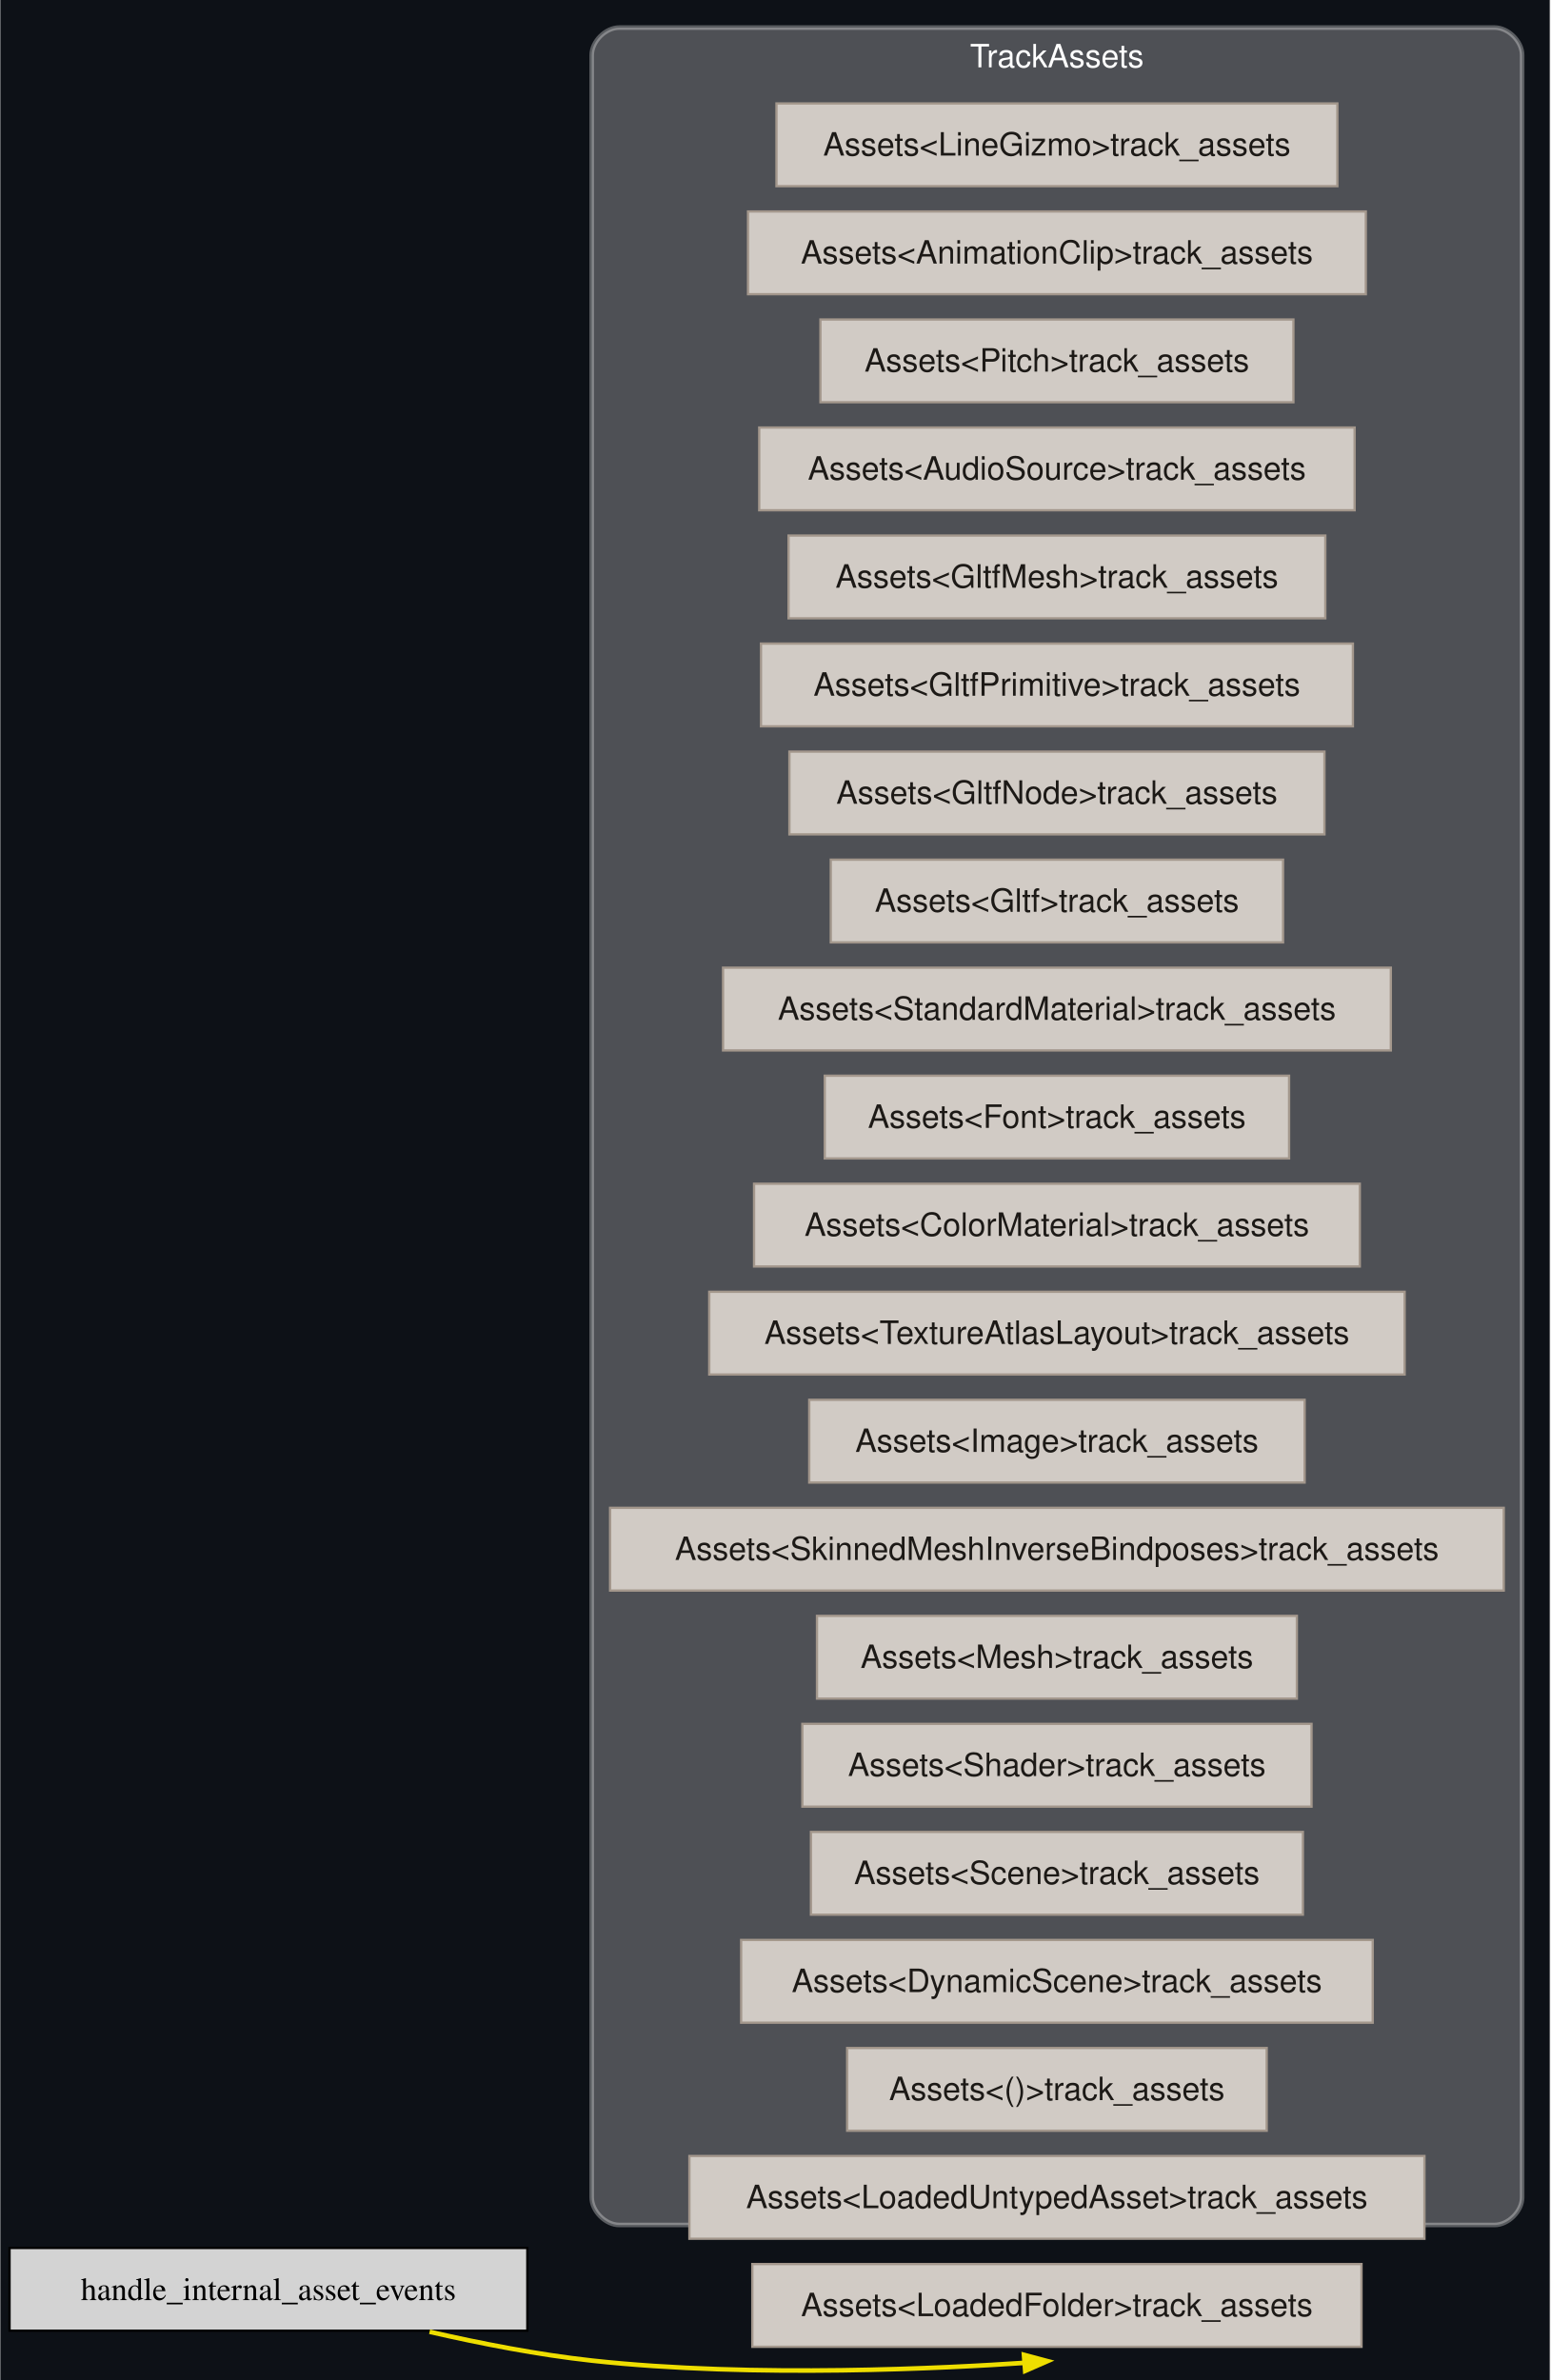
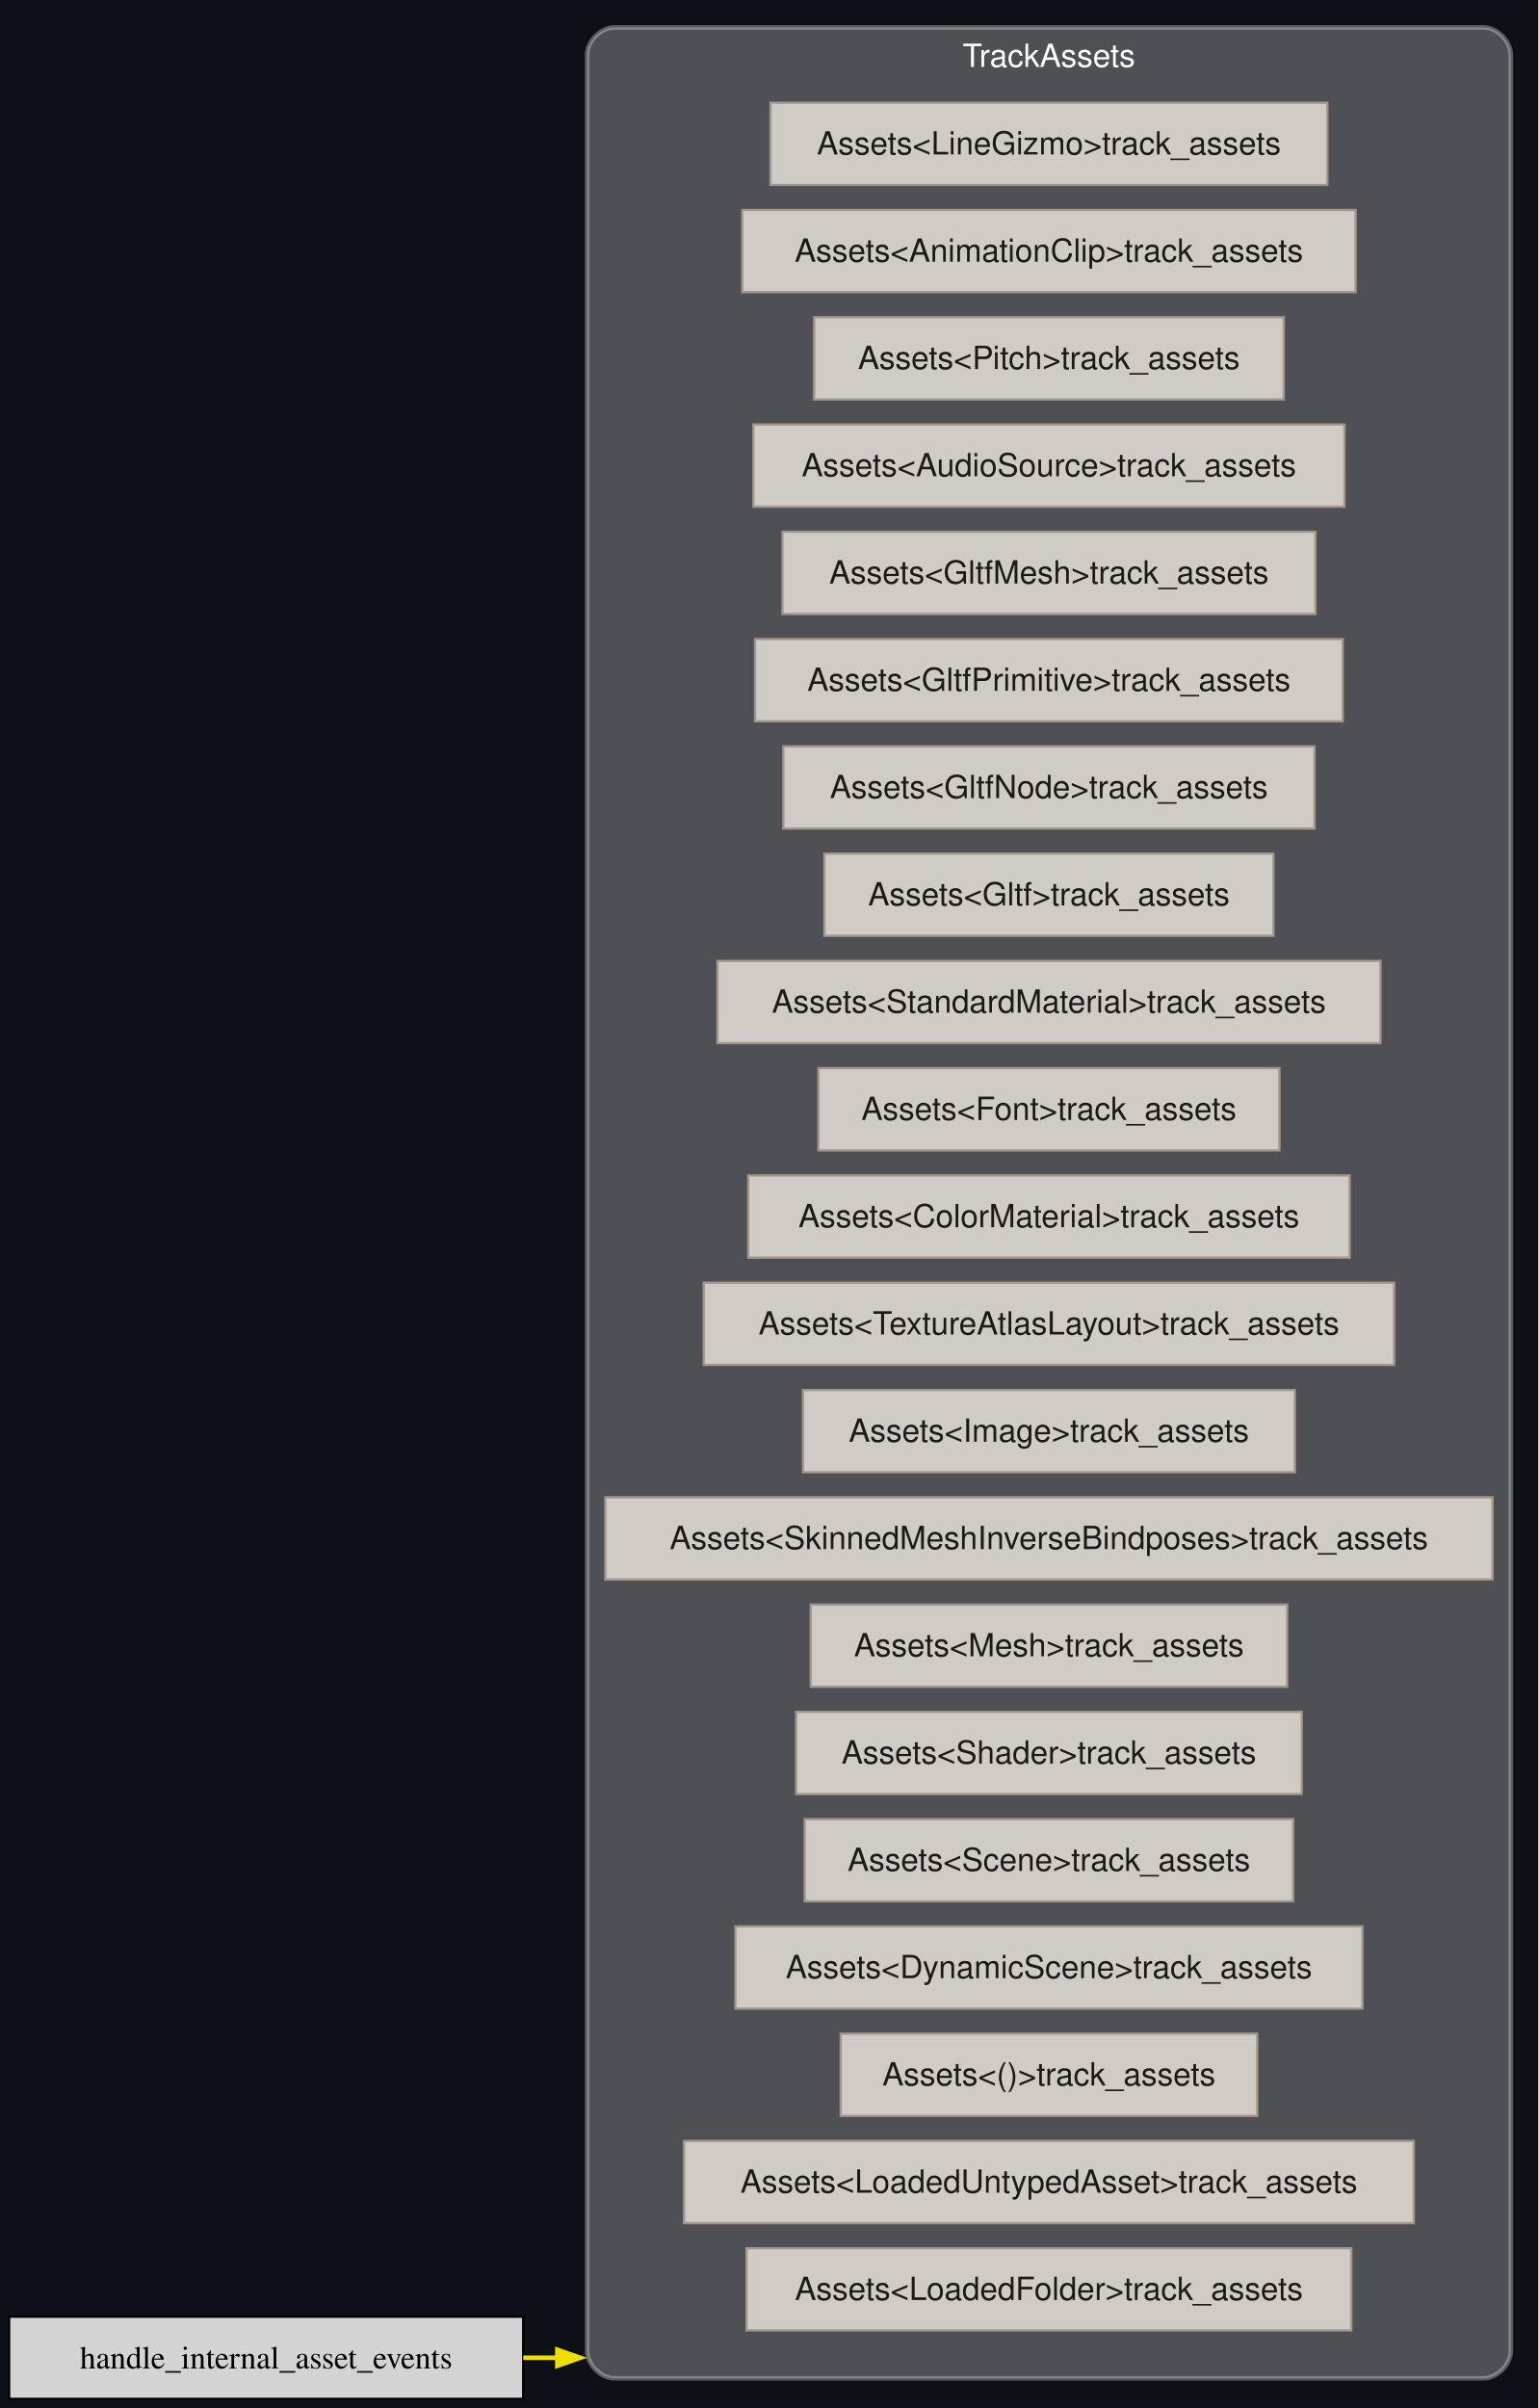
- <svg xmlns="http://www.w3.org/2000/svg" xmlns:xlink="http://www.w3.org/1999/xlink" width="674pt" height="1035pt" viewBox="0.00 0.00 674.00 1035.45">
-   <g id="graph0" class="graph" transform="scale(1 1) rotate(0) translate(4 1031.45)">
-     <polygon fill="#0d1117" stroke="none" points="-4,4 -4,-1031.45 670,-1031.45 670,4 -4,4" />
+ <svg xmlns="http://www.w3.org/2000/svg" xmlns:xlink="http://www.w3.org/1999/xlink" width="674pt" height="1055pt" viewBox="0.00 0.00 674.00 1055.00">
+   <g id="graph0" class="graph" transform="scale(1 1) rotate(0) translate(4 1051)">
+     <polygon fill="#0d1117" stroke="none" points="-4,4 -4,-1051 670,-1051 670,4 -4,4" />
    <g id="clust1" class="cluster">
      <g id="a_clust1">
        <a xlink:title="TrackAssets">
-           <path fill="#ffffff" fill-opacity="0.267" stroke="#ffffff" stroke-width="2" stroke-opacity="0.314" d="M265.25,-63.45C265.25,-63.45 646,-63.45 646,-63.45 652,-63.45 658,-69.45 658,-75.45 658,-75.45 658,-1007.45 658,-1007.45 658,-1013.45 652,-1019.45 646,-1019.45 646,-1019.45 265.25,-1019.45 265.25,-1019.45 259.25,-1019.45 253.25,-1013.45 253.25,-1007.45 253.25,-1007.45 253.25,-75.45 253.25,-75.45 253.25,-69.45 259.25,-63.45 265.25,-63.45" />
-           <text text-anchor="middle" x="455.62" y="-1002.15" font-family="Helvetica,sans-Serif" font-size="14.00" fill="#ffffff">TrackAssets</text>
+           <path fill="#ffffff" fill-opacity="0.267" stroke="#ffffff" stroke-width="2" stroke-opacity="0.314" d="M265.25,-9C265.25,-9 646,-9 646,-9 652,-9 658,-15 658,-21 658,-21 658,-1027 658,-1027 658,-1033 652,-1039 646,-1039 646,-1039 265.25,-1039 265.25,-1039 259.25,-1039 253.25,-1033 253.25,-1027 253.25,-1027 253.25,-21 253.25,-21 253.25,-15 259.25,-9 265.25,-9" />
+           <text text-anchor="middle" x="455.62" y="-1021.7" font-family="Helvetica,sans-Serif" font-size="14.00" fill="#ffffff">TrackAssets</text>
        </a>
      </g>
    </g>
    <g id="node2" class="node">
      <g id="a_node2">
        <a xlink:title="bevy_asset::assets::Assets&lt;bevy_asset::folder::LoadedFolder&gt;::track_assets">
-           <polygon fill="#d1cbc5" stroke="#a3978c" points="588.12,-46.45 323.12,-46.45 323.12,-10.45 588.12,-10.45 588.12,-46.45" />
-           <text text-anchor="middle" x="455.62" y="-23.77" font-family="Helvetica,sans-Serif" font-size="14.00" fill="#1c1916">Assets&lt;LoadedFolder&gt;track_assets</text>
+           <polygon fill="#d1cbc5" stroke="#a3978c" points="588.12,-66 323.12,-66 323.12,-30 588.12,-30 588.12,-66" />
+           <text text-anchor="middle" x="455.62" y="-43.33" font-family="Helvetica,sans-Serif" font-size="14.00" fill="#1c1916">Assets&lt;LoadedFolder&gt;track_assets</text>
        </a>
      </g>
    </g>
    <g id="node3" class="node">
      <g id="a_node3">
        <a xlink:title="bevy_asset::assets::Assets&lt;bevy_asset::assets::LoadedUntypedAsset&gt;::track_assets">
-           <polygon fill="#d1cbc5" stroke="#a3978c" points="615.5,-93.45 295.75,-93.45 295.75,-57.45 615.5,-57.45 615.5,-93.45" />
-           <text text-anchor="middle" x="455.62" y="-70.77" font-family="Helvetica,sans-Serif" font-size="14.00" fill="#1c1916">Assets&lt;LoadedUntypedAsset&gt;track_assets</text>
+           <polygon fill="#d1cbc5" stroke="#a3978c" points="615.5,-113 295.75,-113 295.75,-77 615.5,-77 615.5,-113" />
+           <text text-anchor="middle" x="455.62" y="-90.33" font-family="Helvetica,sans-Serif" font-size="14.00" fill="#1c1916">Assets&lt;LoadedUntypedAsset&gt;track_assets</text>
        </a>
      </g>
    </g>
    <g id="node4" class="node">
      <g id="a_node4">
        <a xlink:title="bevy_asset::assets::Assets&lt;()&gt;::track_assets">
-           <polygon fill="#d1cbc5" stroke="#a3978c" points="546.88,-140.45 364.38,-140.45 364.38,-104.45 546.88,-104.45 546.88,-140.45" />
-           <text text-anchor="middle" x="455.62" y="-117.77" font-family="Helvetica,sans-Serif" font-size="14.00" fill="#1c1916">Assets&lt;()&gt;track_assets</text>
+           <polygon fill="#d1cbc5" stroke="#a3978c" points="546.88,-160 364.38,-160 364.38,-124 546.88,-124 546.88,-160" />
+           <text text-anchor="middle" x="455.62" y="-137.32" font-family="Helvetica,sans-Serif" font-size="14.00" fill="#1c1916">Assets&lt;()&gt;track_assets</text>
        </a>
      </g>
    </g>
    <g id="node5" class="node">
      <g id="a_node5">
        <a xlink:title="bevy_asset::assets::Assets&lt;bevy_scene::dynamic_scene::DynamicScene&gt;::track_assets">
-           <polygon fill="#d1cbc5" stroke="#a3978c" points="593,-187.45 318.25,-187.45 318.25,-151.45 593,-151.45 593,-187.45" />
-           <text text-anchor="middle" x="455.62" y="-164.77" font-family="Helvetica,sans-Serif" font-size="14.00" fill="#1c1916">Assets&lt;DynamicScene&gt;track_assets</text>
+           <polygon fill="#d1cbc5" stroke="#a3978c" points="593,-207 318.25,-207 318.25,-171 593,-171 593,-207" />
+           <text text-anchor="middle" x="455.62" y="-184.32" font-family="Helvetica,sans-Serif" font-size="14.00" fill="#1c1916">Assets&lt;DynamicScene&gt;track_assets</text>
        </a>
      </g>
    </g>
    <g id="node6" class="node">
      <g id="a_node6">
        <a xlink:title="bevy_asset::assets::Assets&lt;bevy_scene::scene::Scene&gt;::track_assets">
-           <polygon fill="#d1cbc5" stroke="#a3978c" points="562.62,-234.45 348.62,-234.45 348.62,-198.45 562.62,-198.45 562.62,-234.45" />
-           <text text-anchor="middle" x="455.62" y="-211.77" font-family="Helvetica,sans-Serif" font-size="14.00" fill="#1c1916">Assets&lt;Scene&gt;track_assets</text>
+           <polygon fill="#d1cbc5" stroke="#a3978c" points="562.62,-254 348.62,-254 348.62,-218 562.62,-218 562.62,-254" />
+           <text text-anchor="middle" x="455.62" y="-231.32" font-family="Helvetica,sans-Serif" font-size="14.00" fill="#1c1916">Assets&lt;Scene&gt;track_assets</text>
        </a>
      </g>
    </g>
    <g id="node7" class="node">
      <g id="a_node7">
        <a xlink:title="bevy_asset::assets::Assets&lt;bevy_render::render_resource::shader::Shader&gt;::track_assets">
-           <polygon fill="#d1cbc5" stroke="#a3978c" points="566.38,-281.45 344.88,-281.45 344.88,-245.45 566.38,-245.45 566.38,-281.45" />
-           <text text-anchor="middle" x="455.62" y="-258.77" font-family="Helvetica,sans-Serif" font-size="14.00" fill="#1c1916">Assets&lt;Shader&gt;track_assets</text>
+           <polygon fill="#d1cbc5" stroke="#a3978c" points="566.38,-301 344.88,-301 344.88,-265 566.38,-265 566.38,-301" />
+           <text text-anchor="middle" x="455.62" y="-278.32" font-family="Helvetica,sans-Serif" font-size="14.00" fill="#1c1916">Assets&lt;Shader&gt;track_assets</text>
        </a>
      </g>
    </g>
    <g id="node8" class="node">
      <g id="a_node8">
        <a xlink:title="bevy_asset::assets::Assets&lt;bevy_render::mesh::mesh::Mesh&gt;::track_assets">
-           <polygon fill="#d1cbc5" stroke="#a3978c" points="560,-328.45 351.25,-328.45 351.25,-292.45 560,-292.45 560,-328.45" />
-           <text text-anchor="middle" x="455.62" y="-305.77" font-family="Helvetica,sans-Serif" font-size="14.00" fill="#1c1916">Assets&lt;Mesh&gt;track_assets</text>
+           <polygon fill="#d1cbc5" stroke="#a3978c" points="560,-348 351.25,-348 351.25,-312 560,-312 560,-348" />
+           <text text-anchor="middle" x="455.62" y="-325.32" font-family="Helvetica,sans-Serif" font-size="14.00" fill="#1c1916">Assets&lt;Mesh&gt;track_assets</text>
        </a>
      </g>
    </g>
    <g id="node9" class="node">
      <g id="a_node9">
        <a xlink:title="bevy_asset::assets::Assets&lt;bevy_render::mesh::mesh::skinning::SkinnedMeshInverseBindposes&gt;::track_assets">
-           <polygon fill="#d1cbc5" stroke="#a3978c" points="650,-375.45 261.25,-375.45 261.25,-339.45 650,-339.45 650,-375.45" />
-           <text text-anchor="middle" x="455.62" y="-352.77" font-family="Helvetica,sans-Serif" font-size="14.00" fill="#1c1916">Assets&lt;SkinnedMeshInverseBindposes&gt;track_assets</text>
+           <polygon fill="#d1cbc5" stroke="#a3978c" points="650,-395 261.25,-395 261.25,-359 650,-359 650,-395" />
+           <text text-anchor="middle" x="455.62" y="-372.32" font-family="Helvetica,sans-Serif" font-size="14.00" fill="#1c1916">Assets&lt;SkinnedMeshInverseBindposes&gt;track_assets</text>
        </a>
      </g>
    </g>
    <g id="node10" class="node">
      <g id="a_node10">
        <a xlink:title="bevy_asset::assets::Assets&lt;bevy_render::texture::image::Image&gt;::track_assets">
-           <polygon fill="#d1cbc5" stroke="#a3978c" points="563.38,-422.45 347.88,-422.45 347.88,-386.45 563.38,-386.45 563.38,-422.45" />
-           <text text-anchor="middle" x="455.62" y="-399.77" font-family="Helvetica,sans-Serif" font-size="14.00" fill="#1c1916">Assets&lt;Image&gt;track_assets</text>
+           <polygon fill="#d1cbc5" stroke="#a3978c" points="563.38,-442 347.88,-442 347.88,-406 563.38,-406 563.38,-442" />
+           <text text-anchor="middle" x="455.62" y="-419.32" font-family="Helvetica,sans-Serif" font-size="14.00" fill="#1c1916">Assets&lt;Image&gt;track_assets</text>
        </a>
      </g>
    </g>
    <g id="node11" class="node">
      <g id="a_node11">
        <a xlink:title="bevy_asset::assets::Assets&lt;bevy_sprite::texture_atlas::TextureAtlasLayout&gt;::track_assets">
-           <polygon fill="#d1cbc5" stroke="#a3978c" points="606.88,-469.45 304.38,-469.45 304.38,-433.45 606.88,-433.45 606.88,-469.45" />
-           <text text-anchor="middle" x="455.62" y="-446.77" font-family="Helvetica,sans-Serif" font-size="14.00" fill="#1c1916">Assets&lt;TextureAtlasLayout&gt;track_assets</text>
+           <polygon fill="#d1cbc5" stroke="#a3978c" points="606.88,-489 304.38,-489 304.38,-453 606.88,-453 606.88,-489" />
+           <text text-anchor="middle" x="455.62" y="-466.32" font-family="Helvetica,sans-Serif" font-size="14.00" fill="#1c1916">Assets&lt;TextureAtlasLayout&gt;track_assets</text>
        </a>
      </g>
    </g>
    <g id="node12" class="node">
      <g id="a_node12">
        <a xlink:title="bevy_asset::assets::Assets&lt;bevy_sprite::mesh2d::color_material::ColorMaterial&gt;::track_assets">
-           <polygon fill="#d1cbc5" stroke="#a3978c" points="587.38,-516.45 323.88,-516.45 323.88,-480.45 587.38,-480.45 587.38,-516.45" />
-           <text text-anchor="middle" x="455.62" y="-493.77" font-family="Helvetica,sans-Serif" font-size="14.00" fill="#1c1916">Assets&lt;ColorMaterial&gt;track_assets</text>
+           <polygon fill="#d1cbc5" stroke="#a3978c" points="587.38,-536 323.88,-536 323.88,-500 587.38,-500 587.38,-536" />
+           <text text-anchor="middle" x="455.62" y="-513.33" font-family="Helvetica,sans-Serif" font-size="14.00" fill="#1c1916">Assets&lt;ColorMaterial&gt;track_assets</text>
        </a>
      </g>
    </g>
    <g id="node13" class="node">
      <g id="a_node13">
        <a xlink:title="bevy_asset::assets::Assets&lt;bevy_text::font::Font&gt;::track_assets">
-           <polygon fill="#d1cbc5" stroke="#a3978c" points="556.62,-563.45 354.62,-563.45 354.62,-527.45 556.62,-527.45 556.62,-563.45" />
-           <text text-anchor="middle" x="455.62" y="-540.77" font-family="Helvetica,sans-Serif" font-size="14.00" fill="#1c1916">Assets&lt;Font&gt;track_assets</text>
+           <polygon fill="#d1cbc5" stroke="#a3978c" points="556.62,-583 354.62,-583 354.62,-547 556.62,-547 556.62,-583" />
+           <text text-anchor="middle" x="455.62" y="-560.33" font-family="Helvetica,sans-Serif" font-size="14.00" fill="#1c1916">Assets&lt;Font&gt;track_assets</text>
        </a>
      </g>
    </g>
    <g id="node14" class="node">
      <g id="a_node14">
        <a xlink:title="bevy_asset::assets::Assets&lt;bevy_pbr::pbr_material::StandardMaterial&gt;::track_assets">
-           <polygon fill="#d1cbc5" stroke="#a3978c" points="600.88,-610.45 310.38,-610.45 310.38,-574.45 600.88,-574.45 600.88,-610.45" />
-           <text text-anchor="middle" x="455.62" y="-587.77" font-family="Helvetica,sans-Serif" font-size="14.00" fill="#1c1916">Assets&lt;StandardMaterial&gt;track_assets</text>
+           <polygon fill="#d1cbc5" stroke="#a3978c" points="600.88,-630 310.38,-630 310.38,-594 600.88,-594 600.88,-630" />
+           <text text-anchor="middle" x="455.62" y="-607.33" font-family="Helvetica,sans-Serif" font-size="14.00" fill="#1c1916">Assets&lt;StandardMaterial&gt;track_assets</text>
        </a>
      </g>
    </g>
    <g id="node15" class="node">
      <g id="a_node15">
        <a xlink:title="bevy_asset::assets::Assets&lt;bevy_gltf::Gltf&gt;::track_assets">
-           <polygon fill="#d1cbc5" stroke="#a3978c" points="554,-657.45 357.25,-657.45 357.25,-621.45 554,-621.45 554,-657.45" />
-           <text text-anchor="middle" x="455.62" y="-634.77" font-family="Helvetica,sans-Serif" font-size="14.00" fill="#1c1916">Assets&lt;Gltf&gt;track_assets</text>
+           <polygon fill="#d1cbc5" stroke="#a3978c" points="554,-677 357.25,-677 357.25,-641 554,-641 554,-677" />
+           <text text-anchor="middle" x="455.62" y="-654.33" font-family="Helvetica,sans-Serif" font-size="14.00" fill="#1c1916">Assets&lt;Gltf&gt;track_assets</text>
        </a>
      </g>
    </g>
    <g id="node16" class="node">
      <g id="a_node16">
        <a xlink:title="bevy_asset::assets::Assets&lt;bevy_gltf::GltfNode&gt;::track_assets">
-           <polygon fill="#d1cbc5" stroke="#a3978c" points="572,-704.45 339.25,-704.45 339.25,-668.45 572,-668.45 572,-704.45" />
-           <text text-anchor="middle" x="455.62" y="-681.77" font-family="Helvetica,sans-Serif" font-size="14.00" fill="#1c1916">Assets&lt;GltfNode&gt;track_assets</text>
+           <polygon fill="#d1cbc5" stroke="#a3978c" points="572,-724 339.25,-724 339.25,-688 572,-688 572,-724" />
+           <text text-anchor="middle" x="455.62" y="-701.33" font-family="Helvetica,sans-Serif" font-size="14.00" fill="#1c1916">Assets&lt;GltfNode&gt;track_assets</text>
        </a>
      </g>
    </g>
    <g id="node17" class="node">
      <g id="a_node17">
        <a xlink:title="bevy_asset::assets::Assets&lt;bevy_gltf::GltfPrimitive&gt;::track_assets">
-           <polygon fill="#d1cbc5" stroke="#a3978c" points="584.38,-751.45 326.88,-751.45 326.88,-715.45 584.38,-715.45 584.38,-751.45" />
-           <text text-anchor="middle" x="455.62" y="-728.77" font-family="Helvetica,sans-Serif" font-size="14.00" fill="#1c1916">Assets&lt;GltfPrimitive&gt;track_assets</text>
+           <polygon fill="#d1cbc5" stroke="#a3978c" points="584.38,-771 326.88,-771 326.88,-735 584.38,-735 584.38,-771" />
+           <text text-anchor="middle" x="455.62" y="-748.33" font-family="Helvetica,sans-Serif" font-size="14.00" fill="#1c1916">Assets&lt;GltfPrimitive&gt;track_assets</text>
        </a>
      </g>
    </g>
    <g id="node18" class="node">
      <g id="a_node18">
        <a xlink:title="bevy_asset::assets::Assets&lt;bevy_gltf::GltfMesh&gt;::track_assets">
-           <polygon fill="#d1cbc5" stroke="#a3978c" points="572.38,-798.45 338.88,-798.45 338.88,-762.45 572.38,-762.45 572.38,-798.45" />
-           <text text-anchor="middle" x="455.62" y="-775.77" font-family="Helvetica,sans-Serif" font-size="14.00" fill="#1c1916">Assets&lt;GltfMesh&gt;track_assets</text>
+           <polygon fill="#d1cbc5" stroke="#a3978c" points="572.38,-818 338.88,-818 338.88,-782 572.38,-782 572.38,-818" />
+           <text text-anchor="middle" x="455.62" y="-795.33" font-family="Helvetica,sans-Serif" font-size="14.00" fill="#1c1916">Assets&lt;GltfMesh&gt;track_assets</text>
        </a>
      </g>
    </g>
    <g id="node19" class="node">
      <g id="a_node19">
        <a xlink:title="bevy_asset::assets::Assets&lt;bevy_audio::audio_source::AudioSource&gt;::track_assets">
-           <polygon fill="#d1cbc5" stroke="#a3978c" points="585.12,-845.45 326.12,-845.45 326.12,-809.45 585.12,-809.45 585.12,-845.45" />
-           <text text-anchor="middle" x="455.62" y="-822.77" font-family="Helvetica,sans-Serif" font-size="14.00" fill="#1c1916">Assets&lt;AudioSource&gt;track_assets</text>
+           <polygon fill="#d1cbc5" stroke="#a3978c" points="585.12,-865 326.12,-865 326.12,-829 585.12,-829 585.12,-865" />
+           <text text-anchor="middle" x="455.62" y="-842.33" font-family="Helvetica,sans-Serif" font-size="14.00" fill="#1c1916">Assets&lt;AudioSource&gt;track_assets</text>
        </a>
      </g>
    </g>
    <g id="node20" class="node">
      <g id="a_node20">
        <a xlink:title="bevy_asset::assets::Assets&lt;bevy_audio::pitch::Pitch&gt;::track_assets">
-           <polygon fill="#d1cbc5" stroke="#a3978c" points="558.5,-892.45 352.75,-892.45 352.75,-856.45 558.5,-856.45 558.5,-892.45" />
-           <text text-anchor="middle" x="455.62" y="-869.77" font-family="Helvetica,sans-Serif" font-size="14.00" fill="#1c1916">Assets&lt;Pitch&gt;track_assets</text>
+           <polygon fill="#d1cbc5" stroke="#a3978c" points="558.5,-912 352.75,-912 352.75,-876 558.5,-876 558.5,-912" />
+           <text text-anchor="middle" x="455.62" y="-889.33" font-family="Helvetica,sans-Serif" font-size="14.00" fill="#1c1916">Assets&lt;Pitch&gt;track_assets</text>
        </a>
      </g>
    </g>
    <g id="node21" class="node">
      <g id="a_node21">
        <a xlink:title="bevy_asset::assets::Assets&lt;bevy_animation::AnimationClip&gt;::track_assets">
-           <polygon fill="#d1cbc5" stroke="#a3978c" points="590,-939.45 321.25,-939.45 321.25,-903.45 590,-903.45 590,-939.45" />
-           <text text-anchor="middle" x="455.62" y="-916.77" font-family="Helvetica,sans-Serif" font-size="14.00" fill="#1c1916">Assets&lt;AnimationClip&gt;track_assets</text>
+           <polygon fill="#d1cbc5" stroke="#a3978c" points="590,-959 321.25,-959 321.25,-923 590,-923 590,-959" />
+           <text text-anchor="middle" x="455.62" y="-936.33" font-family="Helvetica,sans-Serif" font-size="14.00" fill="#1c1916">Assets&lt;AnimationClip&gt;track_assets</text>
        </a>
      </g>
    </g>
    <g id="node22" class="node">
      <g id="a_node22">
        <a xlink:title="bevy_asset::assets::Assets&lt;bevy_gizmos::LineGizmo&gt;::track_assets">
-           <polygon fill="#d1cbc5" stroke="#a3978c" points="577.62,-986.45 333.62,-986.45 333.62,-950.45 577.62,-950.45 577.62,-986.45" />
-           <text text-anchor="middle" x="455.62" y="-963.77" font-family="Helvetica,sans-Serif" font-size="14.00" fill="#1c1916">Assets&lt;LineGizmo&gt;track_assets</text>
+           <polygon fill="#d1cbc5" stroke="#a3978c" points="577.62,-1006 333.62,-1006 333.62,-970 577.62,-970 577.62,-1006" />
+           <text text-anchor="middle" x="455.62" y="-983.33" font-family="Helvetica,sans-Serif" font-size="14.00" fill="#1c1916">Assets&lt;LineGizmo&gt;track_assets</text>
        </a>
      </g>
    </g>
    <g id="node23" class="node">
      <g id="a_node23">
        <a xlink:title="bevy_asset::server::handle_internal_asset_events">
-           <polygon fill="lightgrey" stroke="black" points="225.25,-53.45 0,-53.45 0,-17.45 225.25,-17.45 225.25,-53.45" />
-           <text text-anchor="middle" x="112.62" y="-30.77" font-family="Times,serif" font-size="14.00">handle_internal_asset_events</text>
+           <polygon fill="lightgrey" stroke="black" points="225.25,-36 0,-36 0,0 225.25,0 225.25,-36" />
+           <text text-anchor="middle" x="112.62" y="-13.32" font-family="Times,serif" font-size="14.00">handle_internal_asset_events</text>
        </a>
      </g>
    </g>
    <g id="edge1" class="edge">
      <g id="a_edge1">
        <a xlink:title="SystemTypeSet(ExclusiveFunctionSystem&lt;fn(), handle_internal_asset_events&gt;()) → TrackAssets">
-           <path fill="none" stroke="#eede00" stroke-width="2" d="M182.73,-16.98C205.06,-11.85 230.05,-6.99 253.25,-4.45 324.06,3.32 409.73,-1.28 441.74,-3.48" />
-           <polygon fill="#eede00" stroke="#eede00" stroke-width="2" points="441.29,-6.95 451.52,-4.21 441.82,0.03 441.29,-6.95" />
+           <path fill="none" stroke="#eede00" stroke-width="2" d="M225.28,-18C230.26,-18 235.32,-18 240.43,-18" />
+           <polygon fill="#eede00" stroke="#eede00" stroke-width="2" points="240.22,-21.5 250.22,-18 240.22,-14.5 240.22,-21.5" />
        </a>
      </g>
    </g>
  </g>
</svg>
